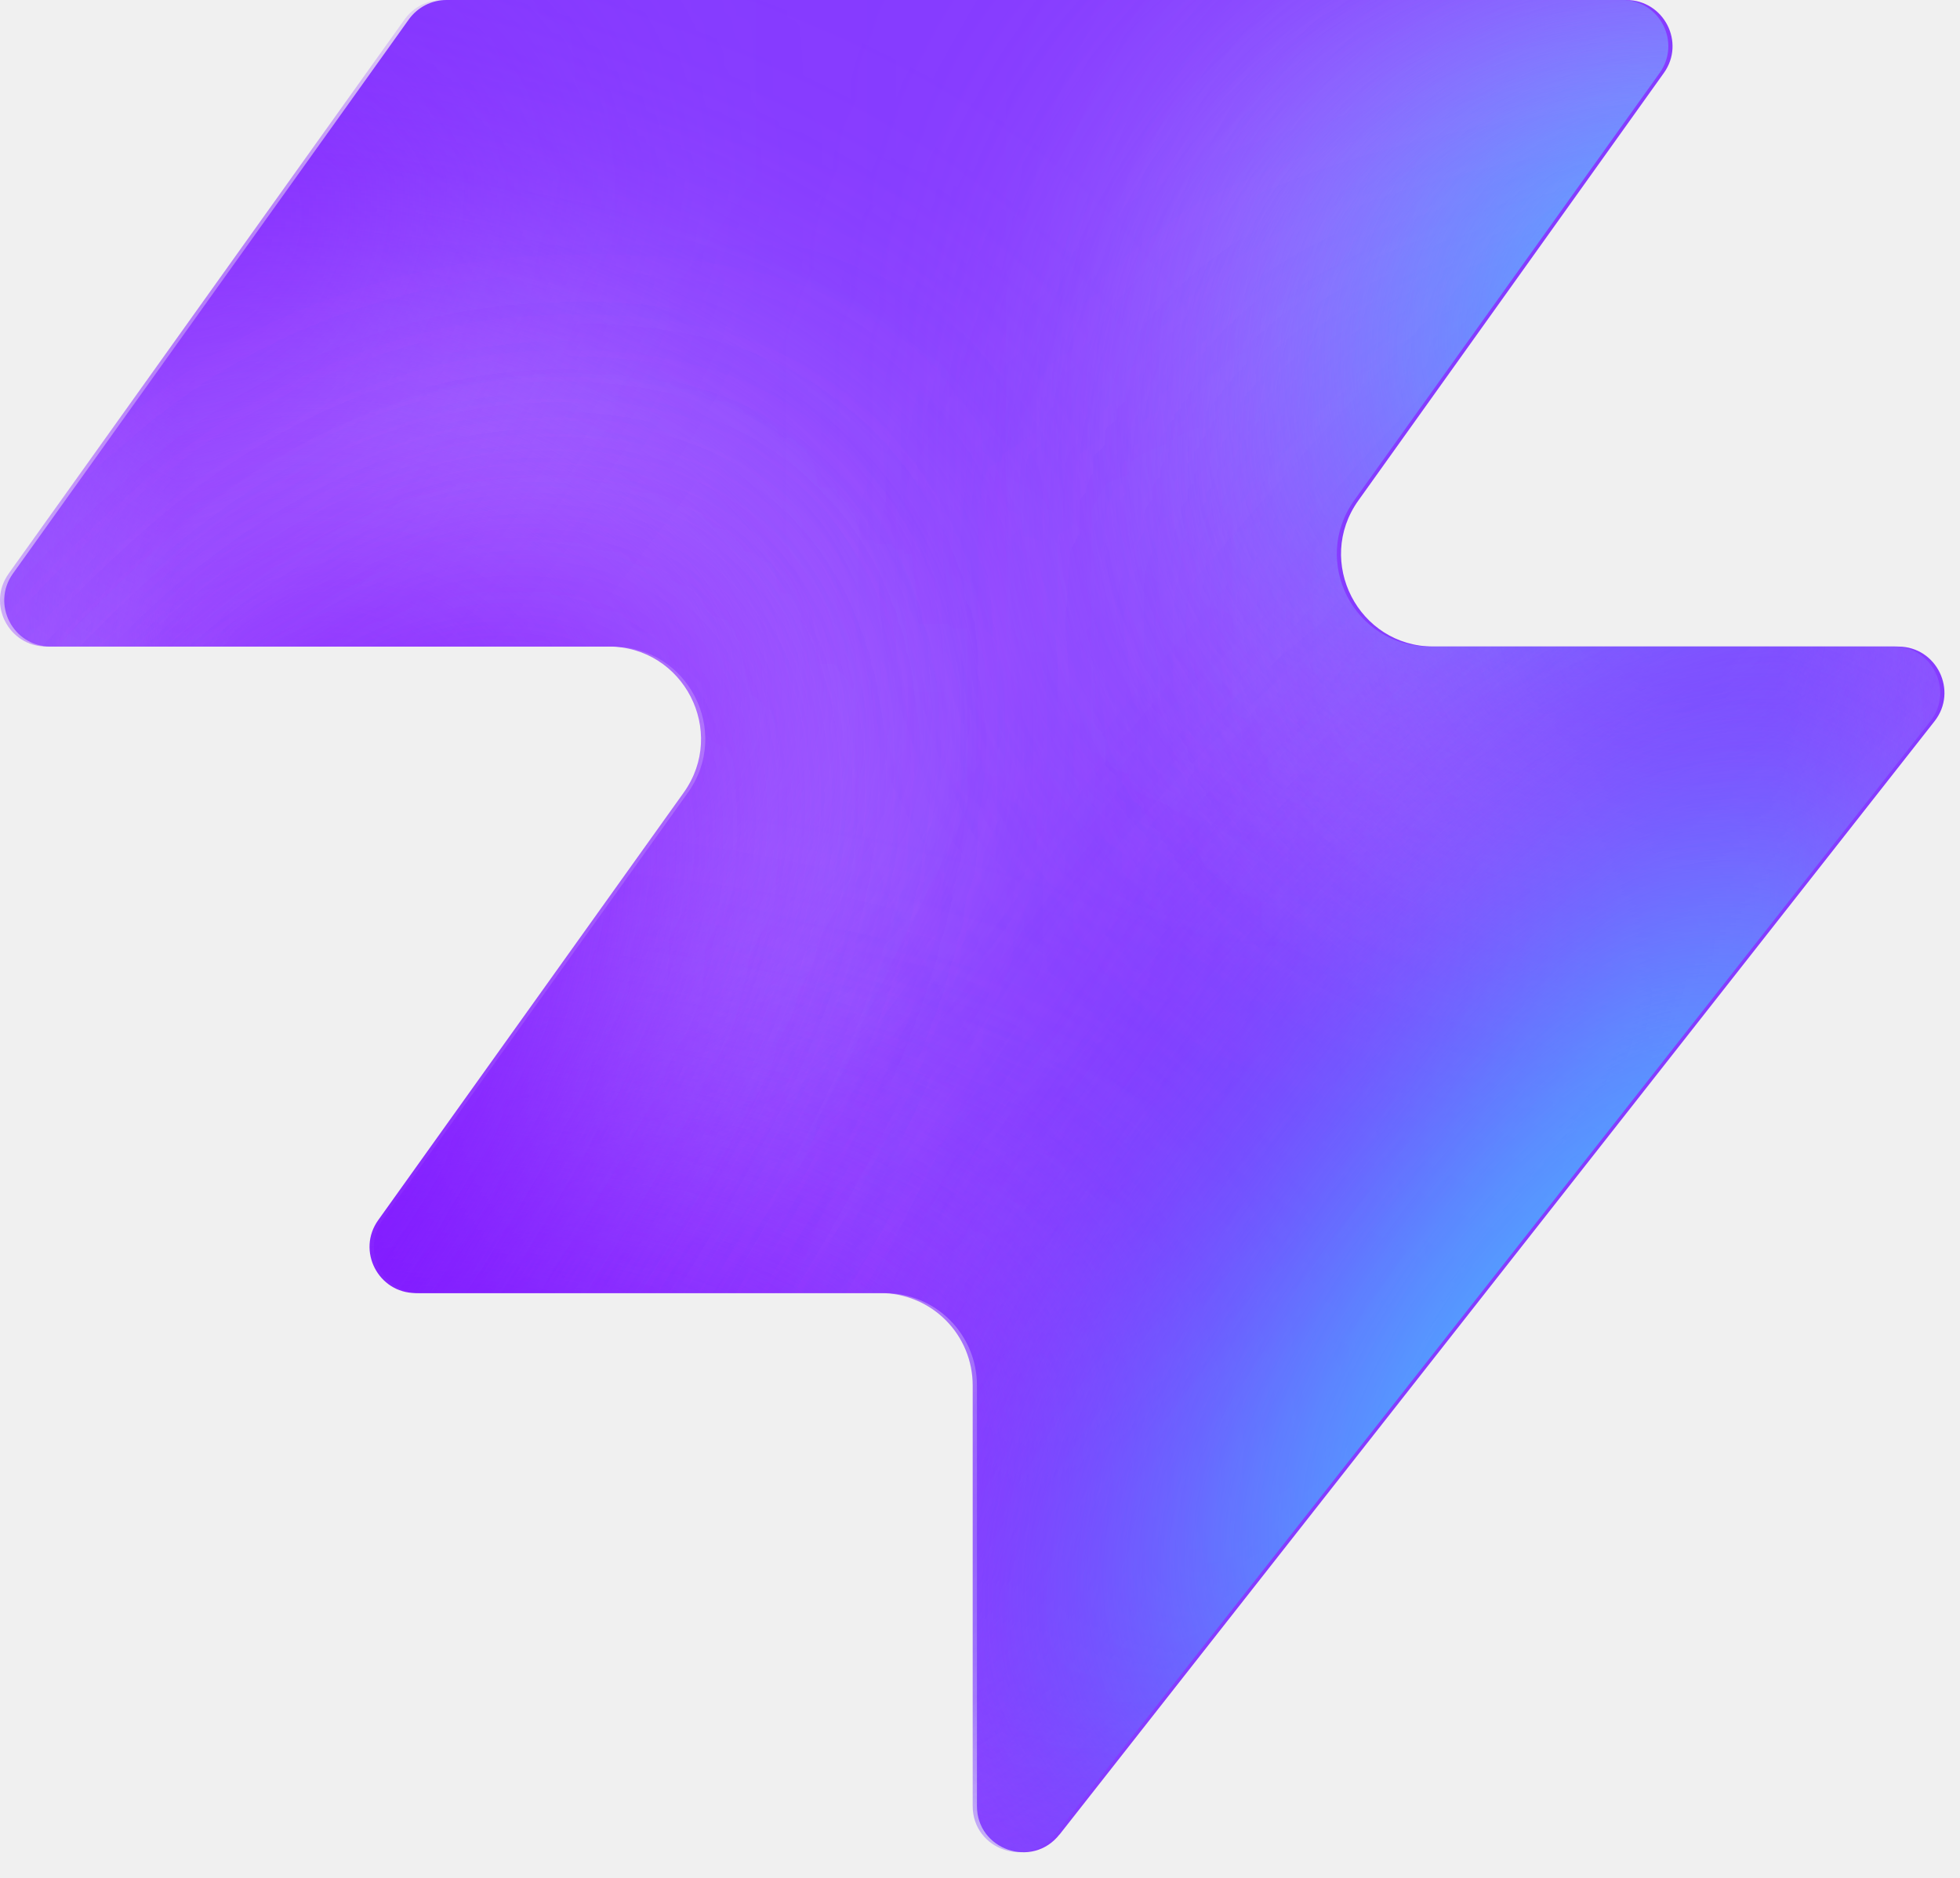
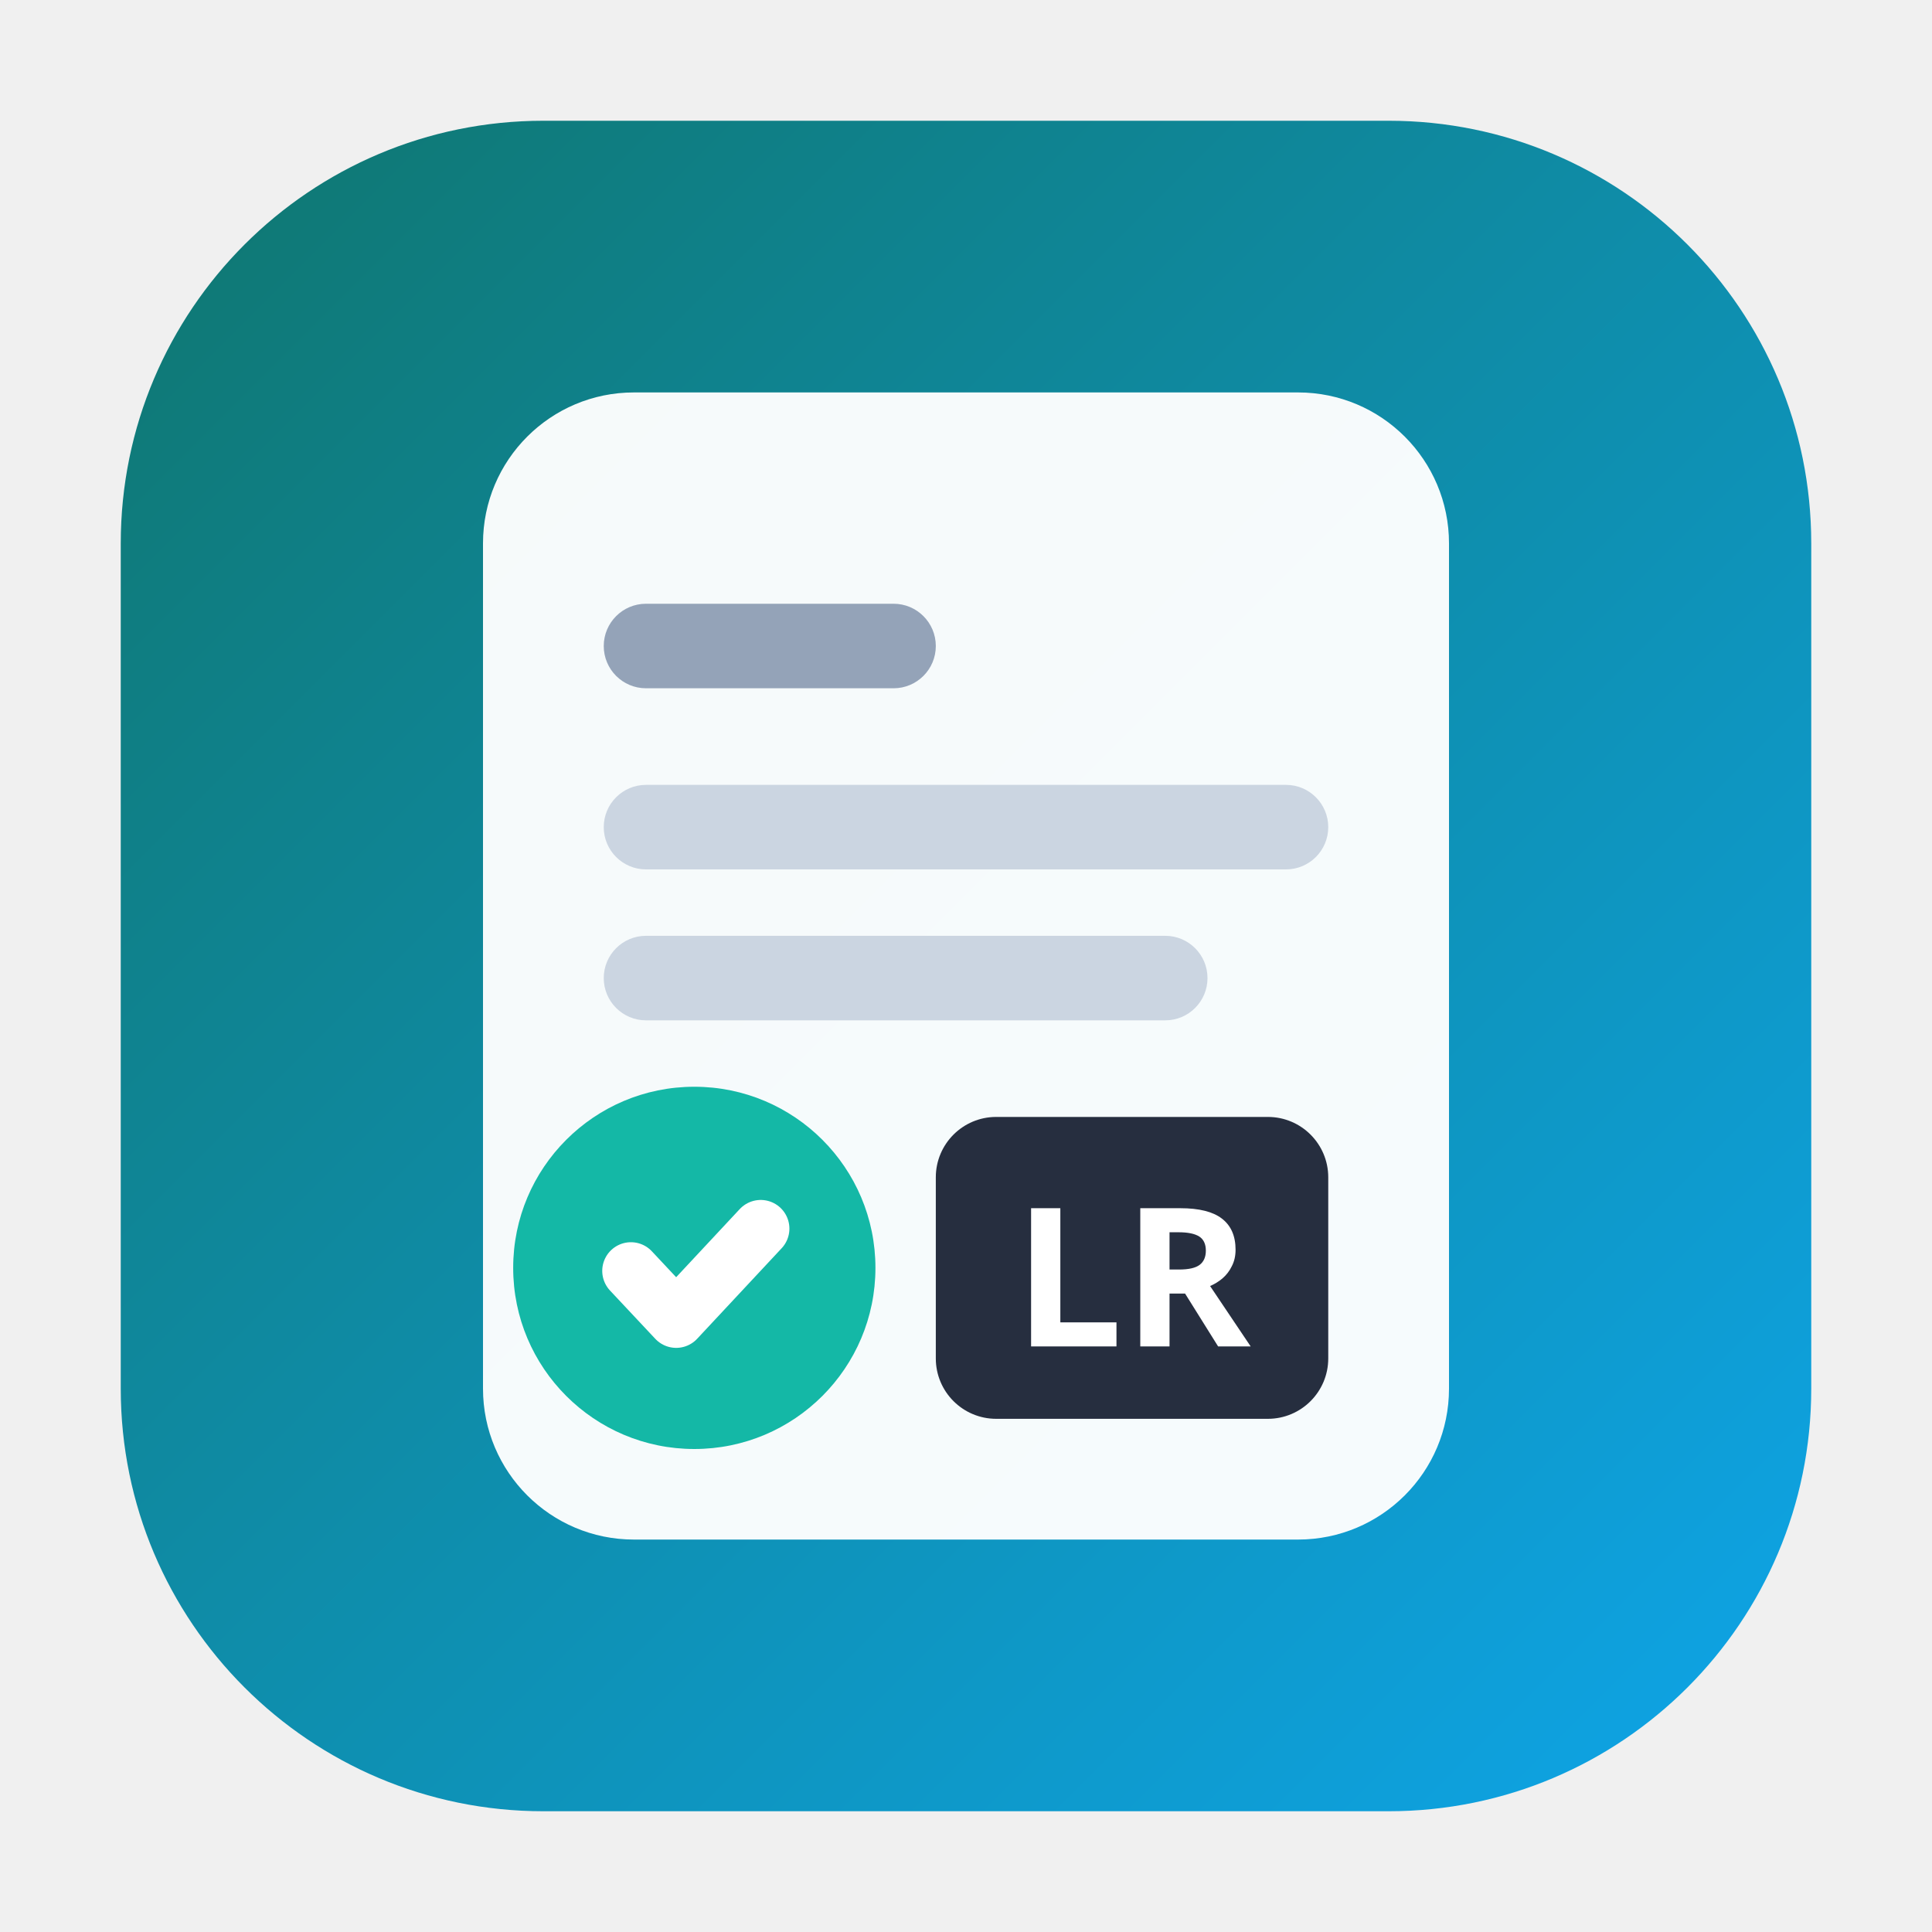
- <svg xmlns="http://www.w3.org/2000/svg" width="48" height="46" fill="none" viewBox="0 0 48 46">
-   <path fill="#863bff" d="M25.946 44.938c-.664.845-2.021.375-2.021-.698V33.937a2.26 2.26 0 0 0-2.262-2.262H10.287c-.92 0-1.456-1.04-.92-1.788l7.48-10.471c1.07-1.497 0-3.578-1.842-3.578H1.237c-.92 0-1.456-1.04-.92-1.788L10.013.474c.214-.297.556-.474.92-.474h28.894c.92 0 1.456 1.04.92 1.788l-7.48 10.471c-1.07 1.498 0 3.579 1.842 3.579h11.377c.943 0 1.473 1.088.89 1.83L25.947 44.94z" style="fill:#863bff;fill:color(display-p3 .525 .23 1);fill-opacity:1" />
-   <mask id="a" width="48" height="46" x="0" y="0" maskUnits="userSpaceOnUse" style="mask-type:alpha">
-     <path fill="#000" d="M25.842 44.938c-.664.844-2.021.375-2.021-.698V33.937a2.26 2.26 0 0 0-2.262-2.262H10.183c-.92 0-1.456-1.04-.92-1.788l7.48-10.471c1.07-1.498 0-3.579-1.842-3.579H1.133c-.92 0-1.456-1.04-.92-1.787L9.91.473c.214-.297.556-.474.92-.474h28.894c.92 0 1.456 1.04.92 1.788l-7.48 10.471c-1.07 1.498 0 3.578 1.842 3.578h11.377c.943 0 1.473 1.088.89 1.832L25.843 44.94z" style="fill:#000;fill-opacity:1" />
-   </mask>
-   <g mask="url(#a)">
-     <g filter="url(#b)">
-       <ellipse cx="5.508" cy="14.704" fill="#ede6ff" rx="5.508" ry="14.704" style="fill:#ede6ff;fill:color(display-p3 .927 .903 1);fill-opacity:1" transform="matrix(.00324 1 1 -.00324 -4.47 31.516)" />
-     </g>
-     <g filter="url(#c)">
-       <ellipse cx="10.399" cy="29.851" fill="#ede6ff" rx="10.399" ry="29.851" style="fill:#ede6ff;fill:color(display-p3 .927 .903 1);fill-opacity:1" transform="matrix(.00324 1 1 -.00324 -39.328 7.883)" />
-     </g>
-     <g filter="url(#d)">
-       <ellipse cx="5.508" cy="30.487" fill="#7e14ff" rx="5.508" ry="30.487" style="fill:#7e14ff;fill:color(display-p3 .492 .077 1);fill-opacity:1" transform="rotate(89.814 -25.913 -14.639)scale(1 -1)" />
-     </g>
-     <g filter="url(#e)">
-       <ellipse cx="5.508" cy="30.599" fill="#7e14ff" rx="5.508" ry="30.599" style="fill:#7e14ff;fill:color(display-p3 .492 .077 1);fill-opacity:1" transform="rotate(89.814 -32.644 -3.334)scale(1 -1)" />
-     </g>
-     <g filter="url(#f)">
-       <ellipse cx="5.508" cy="30.599" fill="#7e14ff" rx="5.508" ry="30.599" style="fill:#7e14ff;fill:color(display-p3 .492 .077 1);fill-opacity:1" transform="matrix(.00324 1 1 -.00324 -34.34 30.47)" />
-     </g>
-     <g filter="url(#g)">
-       <ellipse cx="14.072" cy="22.078" fill="#ede6ff" rx="14.072" ry="22.078" style="fill:#ede6ff;fill:color(display-p3 .927 .903 1);fill-opacity:1" transform="rotate(93.35 24.506 48.493)scale(-1 1)" />
-     </g>
-     <g filter="url(#h)">
-       <ellipse cx="3.47" cy="21.501" fill="#7e14ff" rx="3.47" ry="21.501" style="fill:#7e14ff;fill:color(display-p3 .492 .077 1);fill-opacity:1" transform="rotate(89.009 28.708 47.59)scale(-1 1)" />
-     </g>
-     <g filter="url(#i)">
-       <ellipse cx="3.47" cy="21.501" fill="#7e14ff" rx="3.47" ry="21.501" style="fill:#7e14ff;fill:color(display-p3 .492 .077 1);fill-opacity:1" transform="rotate(89.009 28.708 47.59)scale(-1 1)" />
-     </g>
-     <g filter="url(#j)">
-       <ellipse cx=".387" cy="8.972" fill="#7e14ff" rx="4.407" ry="29.108" style="fill:#7e14ff;fill:color(display-p3 .492 .077 1);fill-opacity:1" transform="rotate(39.51 .387 8.972)" />
-     </g>
-     <g filter="url(#k)">
-       <ellipse cx="47.523" cy="-6.092" fill="#7e14ff" rx="4.407" ry="29.108" style="fill:#7e14ff;fill:color(display-p3 .492 .077 1);fill-opacity:1" transform="rotate(37.892 47.523 -6.092)" />
-     </g>
-     <g filter="url(#l)">
-       <ellipse cx="41.412" cy="6.333" fill="#47bfff" rx="5.971" ry="9.665" style="fill:#47bfff;fill:color(display-p3 .28 .748 1);fill-opacity:1" transform="rotate(37.892 41.412 6.333)" />
-     </g>
-     <g filter="url(#m)">
-       <ellipse cx="-1.879" cy="38.332" fill="#7e14ff" rx="4.407" ry="29.108" style="fill:#7e14ff;fill:color(display-p3 .492 .077 1);fill-opacity:1" transform="rotate(37.892 -1.88 38.332)" />
-     </g>
-     <g filter="url(#n)">
-       <ellipse cx="-1.879" cy="38.332" fill="#7e14ff" rx="4.407" ry="29.108" style="fill:#7e14ff;fill:color(display-p3 .492 .077 1);fill-opacity:1" transform="rotate(37.892 -1.88 38.332)" />
-     </g>
-     <g filter="url(#o)">
-       <ellipse cx="35.651" cy="29.907" fill="#7e14ff" rx="4.407" ry="29.108" style="fill:#7e14ff;fill:color(display-p3 .492 .077 1);fill-opacity:1" transform="rotate(37.892 35.651 29.907)" />
-     </g>
-     <g filter="url(#p)">
-       <ellipse cx="38.418" cy="32.4" fill="#47bfff" rx="5.971" ry="15.297" style="fill:#47bfff;fill:color(display-p3 .28 .748 1);fill-opacity:1" transform="rotate(37.892 38.418 32.4)" />
-     </g>
-   </g>
+ <svg xmlns="http://www.w3.org/2000/svg" viewBox="0 0 64 64" role="img" aria-label="Learner Individual Report">
  <defs>
-     <filter id="b" width="60.045" height="41.654" x="-19.77" y="16.149" color-interpolation-filters="sRGB" filterUnits="userSpaceOnUse">
-       <feFlood flood-opacity="0" result="BackgroundImageFix" />
-       <feBlend in="SourceGraphic" in2="BackgroundImageFix" result="shape" />
-       <feGaussianBlur result="effect1_foregroundBlur_2002_17158" stdDeviation="7.659" />
-     </filter>
-     <filter id="c" width="90.34" height="51.437" x="-54.613" y="-7.533" color-interpolation-filters="sRGB" filterUnits="userSpaceOnUse">
-       <feFlood flood-opacity="0" result="BackgroundImageFix" />
-       <feBlend in="SourceGraphic" in2="BackgroundImageFix" result="shape" />
-       <feGaussianBlur result="effect1_foregroundBlur_2002_17158" stdDeviation="7.659" />
-     </filter>
-     <filter id="d" width="79.355" height="29.4" x="-49.64" y="2.03" color-interpolation-filters="sRGB" filterUnits="userSpaceOnUse">
-       <feFlood flood-opacity="0" result="BackgroundImageFix" />
-       <feBlend in="SourceGraphic" in2="BackgroundImageFix" result="shape" />
-       <feGaussianBlur result="effect1_foregroundBlur_2002_17158" stdDeviation="4.596" />
-     </filter>
-     <filter id="e" width="79.579" height="29.4" x="-45.045" y="20.029" color-interpolation-filters="sRGB" filterUnits="userSpaceOnUse">
-       <feFlood flood-opacity="0" result="BackgroundImageFix" />
-       <feBlend in="SourceGraphic" in2="BackgroundImageFix" result="shape" />
-       <feGaussianBlur result="effect1_foregroundBlur_2002_17158" stdDeviation="4.596" />
-     </filter>
-     <filter id="f" width="79.579" height="29.4" x="-43.513" y="21.178" color-interpolation-filters="sRGB" filterUnits="userSpaceOnUse">
-       <feFlood flood-opacity="0" result="BackgroundImageFix" />
-       <feBlend in="SourceGraphic" in2="BackgroundImageFix" result="shape" />
-       <feGaussianBlur result="effect1_foregroundBlur_2002_17158" stdDeviation="4.596" />
-     </filter>
-     <filter id="g" width="74.749" height="58.852" x="15.756" y="-17.901" color-interpolation-filters="sRGB" filterUnits="userSpaceOnUse">
-       <feFlood flood-opacity="0" result="BackgroundImageFix" />
-       <feBlend in="SourceGraphic" in2="BackgroundImageFix" result="shape" />
-       <feGaussianBlur result="effect1_foregroundBlur_2002_17158" stdDeviation="7.659" />
-     </filter>
-     <filter id="h" width="61.377" height="25.362" x="23.548" y="2.284" color-interpolation-filters="sRGB" filterUnits="userSpaceOnUse">
-       <feFlood flood-opacity="0" result="BackgroundImageFix" />
-       <feBlend in="SourceGraphic" in2="BackgroundImageFix" result="shape" />
-       <feGaussianBlur result="effect1_foregroundBlur_2002_17158" stdDeviation="4.596" />
-     </filter>
-     <filter id="i" width="61.377" height="25.362" x="23.548" y="2.284" color-interpolation-filters="sRGB" filterUnits="userSpaceOnUse">
-       <feFlood flood-opacity="0" result="BackgroundImageFix" />
-       <feBlend in="SourceGraphic" in2="BackgroundImageFix" result="shape" />
-       <feGaussianBlur result="effect1_foregroundBlur_2002_17158" stdDeviation="4.596" />
-     </filter>
-     <filter id="j" width="56.045" height="63.649" x="-27.636" y="-22.853" color-interpolation-filters="sRGB" filterUnits="userSpaceOnUse">
-       <feFlood flood-opacity="0" result="BackgroundImageFix" />
-       <feBlend in="SourceGraphic" in2="BackgroundImageFix" result="shape" />
-       <feGaussianBlur result="effect1_foregroundBlur_2002_17158" stdDeviation="4.596" />
-     </filter>
-     <filter id="k" width="54.814" height="64.646" x="20.116" y="-38.415" color-interpolation-filters="sRGB" filterUnits="userSpaceOnUse">
-       <feFlood flood-opacity="0" result="BackgroundImageFix" />
-       <feBlend in="SourceGraphic" in2="BackgroundImageFix" result="shape" />
-       <feGaussianBlur result="effect1_foregroundBlur_2002_17158" stdDeviation="4.596" />
-     </filter>
-     <filter id="l" width="33.541" height="35.313" x="24.641" y="-11.323" color-interpolation-filters="sRGB" filterUnits="userSpaceOnUse">
-       <feFlood flood-opacity="0" result="BackgroundImageFix" />
-       <feBlend in="SourceGraphic" in2="BackgroundImageFix" result="shape" />
-       <feGaussianBlur result="effect1_foregroundBlur_2002_17158" stdDeviation="4.596" />
-     </filter>
-     <filter id="m" width="54.814" height="64.646" x="-29.286" y="6.009" color-interpolation-filters="sRGB" filterUnits="userSpaceOnUse">
-       <feFlood flood-opacity="0" result="BackgroundImageFix" />
-       <feBlend in="SourceGraphic" in2="BackgroundImageFix" result="shape" />
-       <feGaussianBlur result="effect1_foregroundBlur_2002_17158" stdDeviation="4.596" />
-     </filter>
-     <filter id="n" width="54.814" height="64.646" x="-29.286" y="6.009" color-interpolation-filters="sRGB" filterUnits="userSpaceOnUse">
-       <feFlood flood-opacity="0" result="BackgroundImageFix" />
-       <feBlend in="SourceGraphic" in2="BackgroundImageFix" result="shape" />
-       <feGaussianBlur result="effect1_foregroundBlur_2002_17158" stdDeviation="4.596" />
-     </filter>
-     <filter id="o" width="54.814" height="64.646" x="8.244" y="-2.416" color-interpolation-filters="sRGB" filterUnits="userSpaceOnUse">
-       <feFlood flood-opacity="0" result="BackgroundImageFix" />
-       <feBlend in="SourceGraphic" in2="BackgroundImageFix" result="shape" />
-       <feGaussianBlur result="effect1_foregroundBlur_2002_17158" stdDeviation="4.596" />
-     </filter>
-     <filter id="p" width="39.409" height="43.623" x="18.713" y="10.588" color-interpolation-filters="sRGB" filterUnits="userSpaceOnUse">
-       <feFlood flood-opacity="0" result="BackgroundImageFix" />
-       <feBlend in="SourceGraphic" in2="BackgroundImageFix" result="shape" />
-       <feGaussianBlur result="effect1_foregroundBlur_2002_17158" stdDeviation="4.596" />
-     </filter>
+     <linearGradient id="bg" x1="0" y1="0" x2="1" y2="1">
+       <stop offset="0" stop-color="#0f766e" />
+       <stop offset="1" stop-color="#0ea5e9" />
+     </linearGradient>
  </defs>
+   <rect x="4" y="4" width="56" height="56" rx="14" fill="url(#bg)" />
+   <rect x="16" y="13" width="32" height="38" rx="5" fill="#ffffff" opacity="0.96" />
+   <rect x="20" y="20" width="11" height="2.8" rx="1.4" fill="#94a3b8" />
+   <rect x="20" y="26" width="24" height="2.8" rx="1.4" fill="#cbd5e1" />
+   <rect x="20" y="31" width="20" height="2.8" rx="1.4" fill="#cbd5e1" />
+   <circle cx="23" cy="42" r="6" fill="#14b8a6" />
+   <path d="M20.9 42.1l1.5 1.6 2.8-3" fill="none" stroke="#ffffff" stroke-width="1.9" stroke-linecap="round" stroke-linejoin="round" />
+   <rect x="31" y="37" width="13" height="10" rx="2" fill="#0f172a" opacity="0.9" />
+   <text x="37.5" y="44.6" text-anchor="middle" font-family="Segoe UI, Tahoma, sans-serif" font-size="6.4" font-weight="700" fill="#ffffff">LR</text>
</svg>
